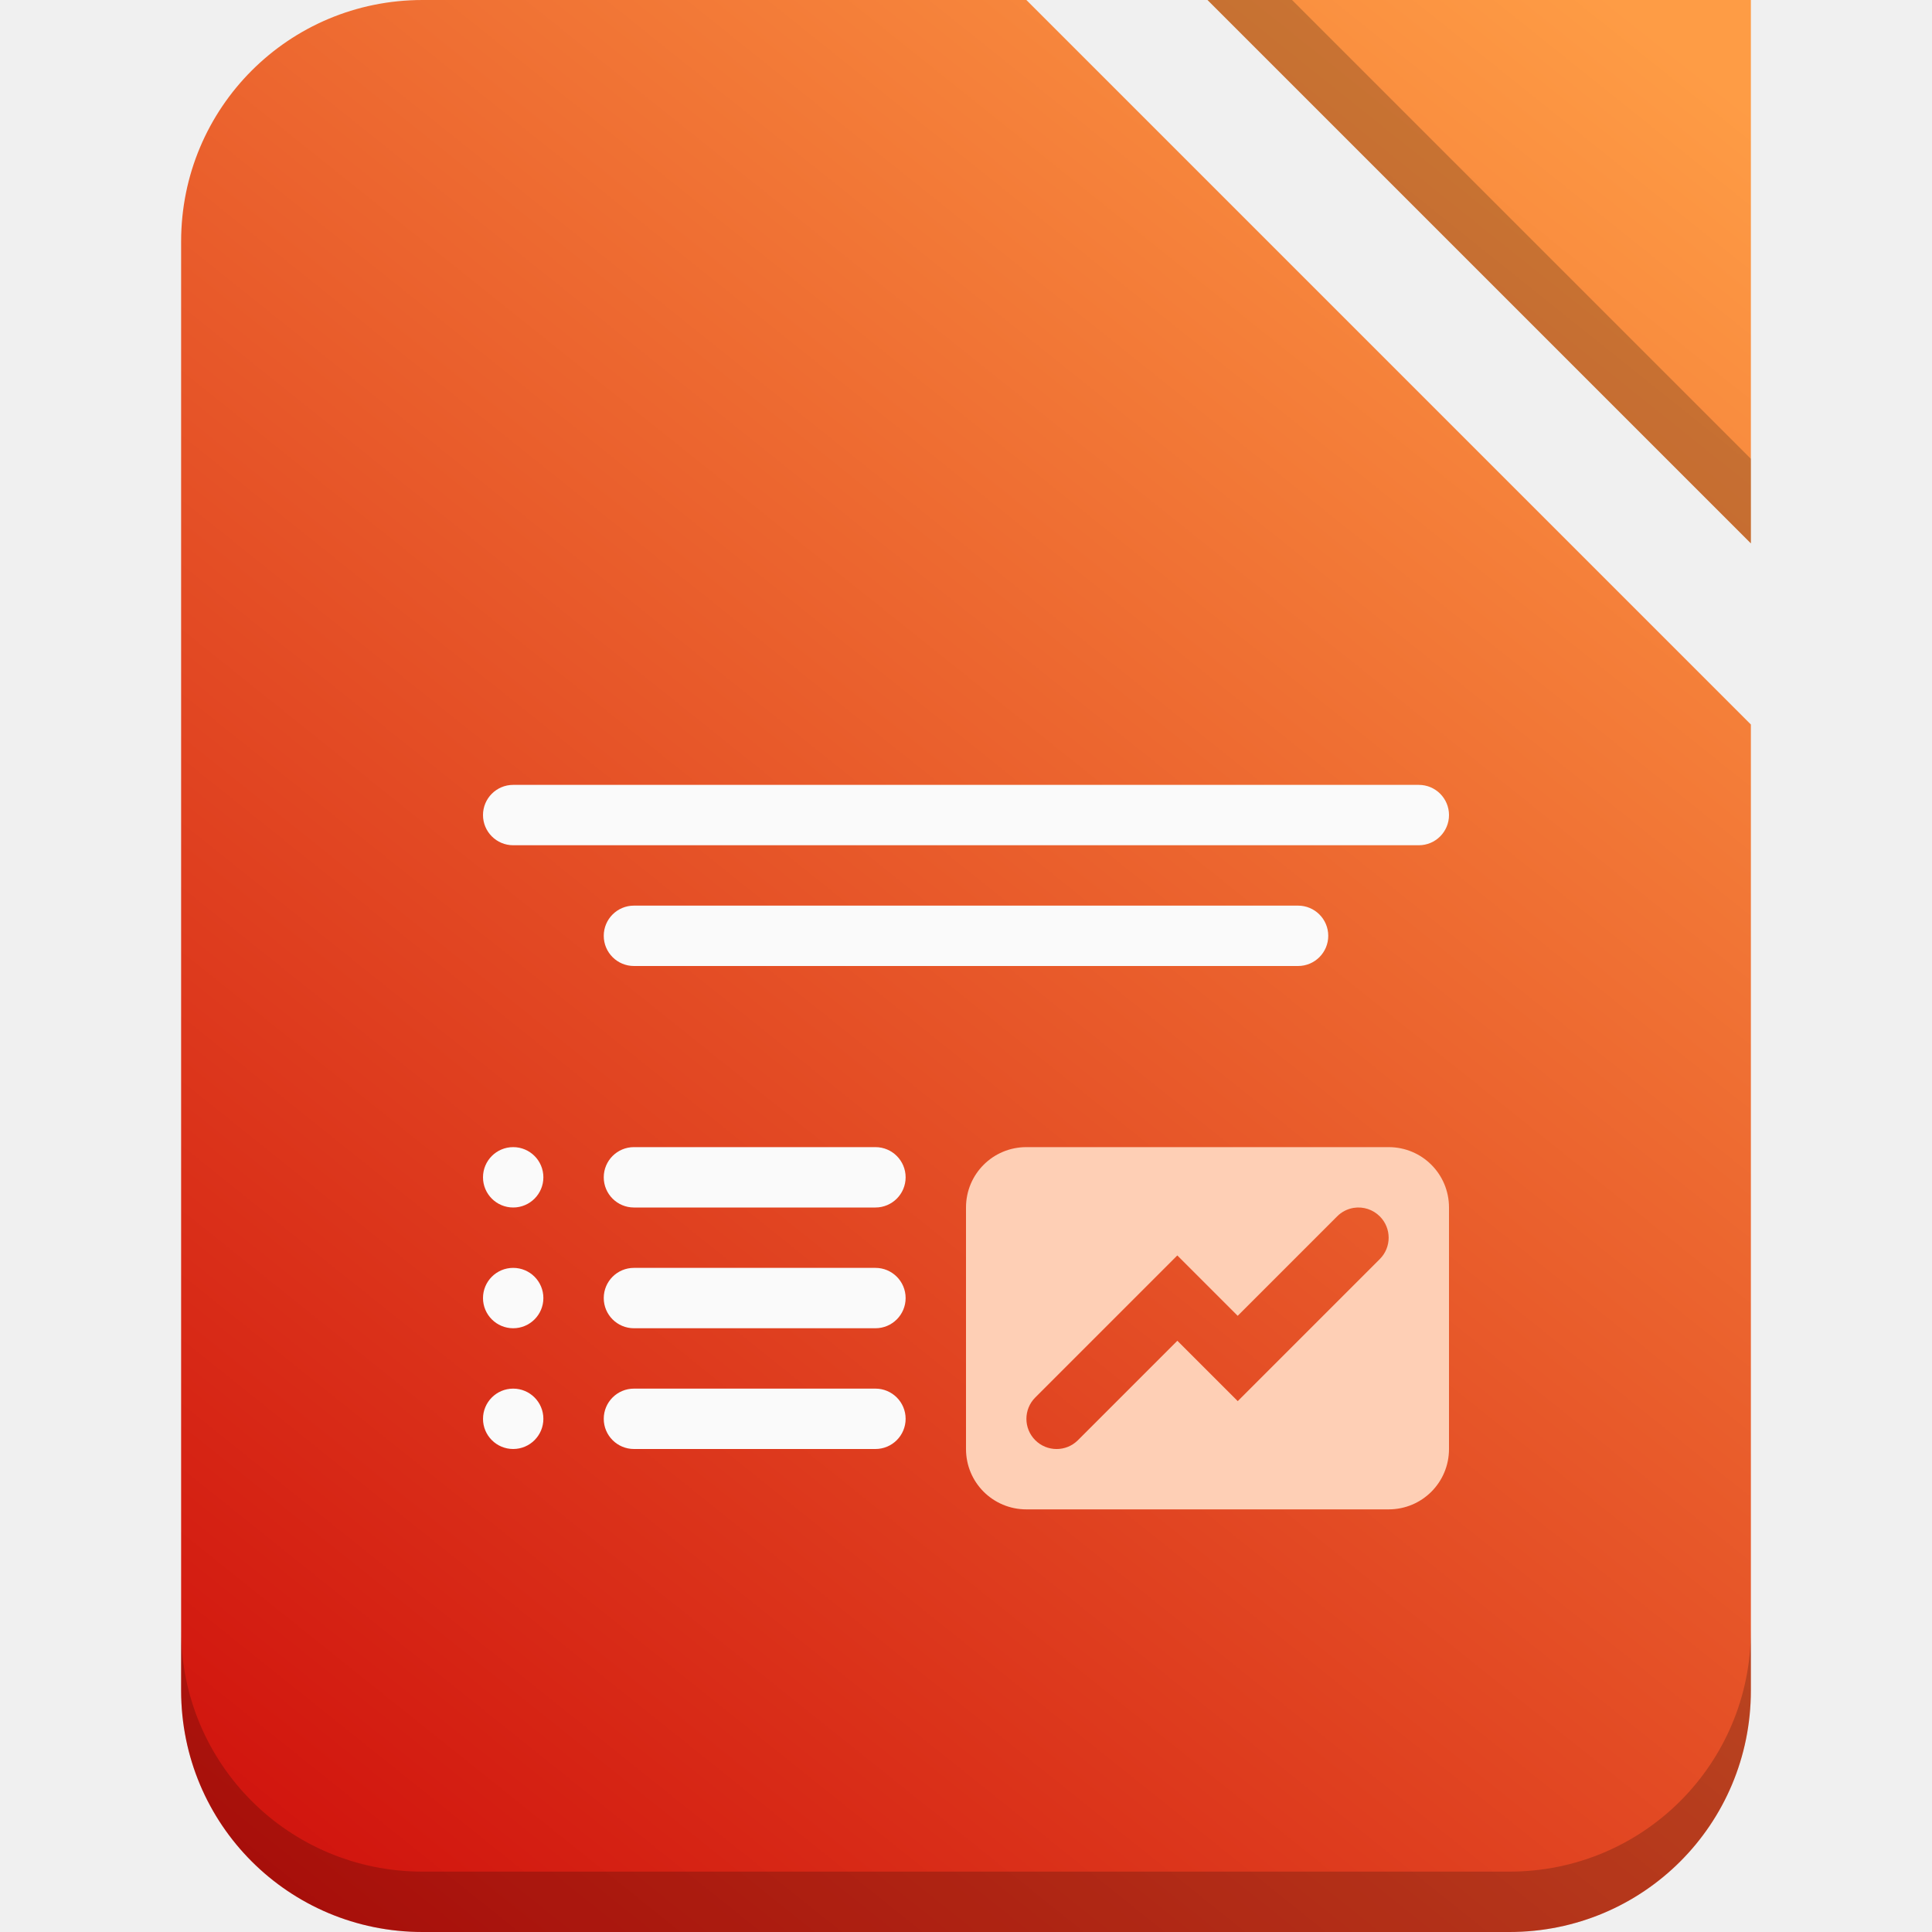
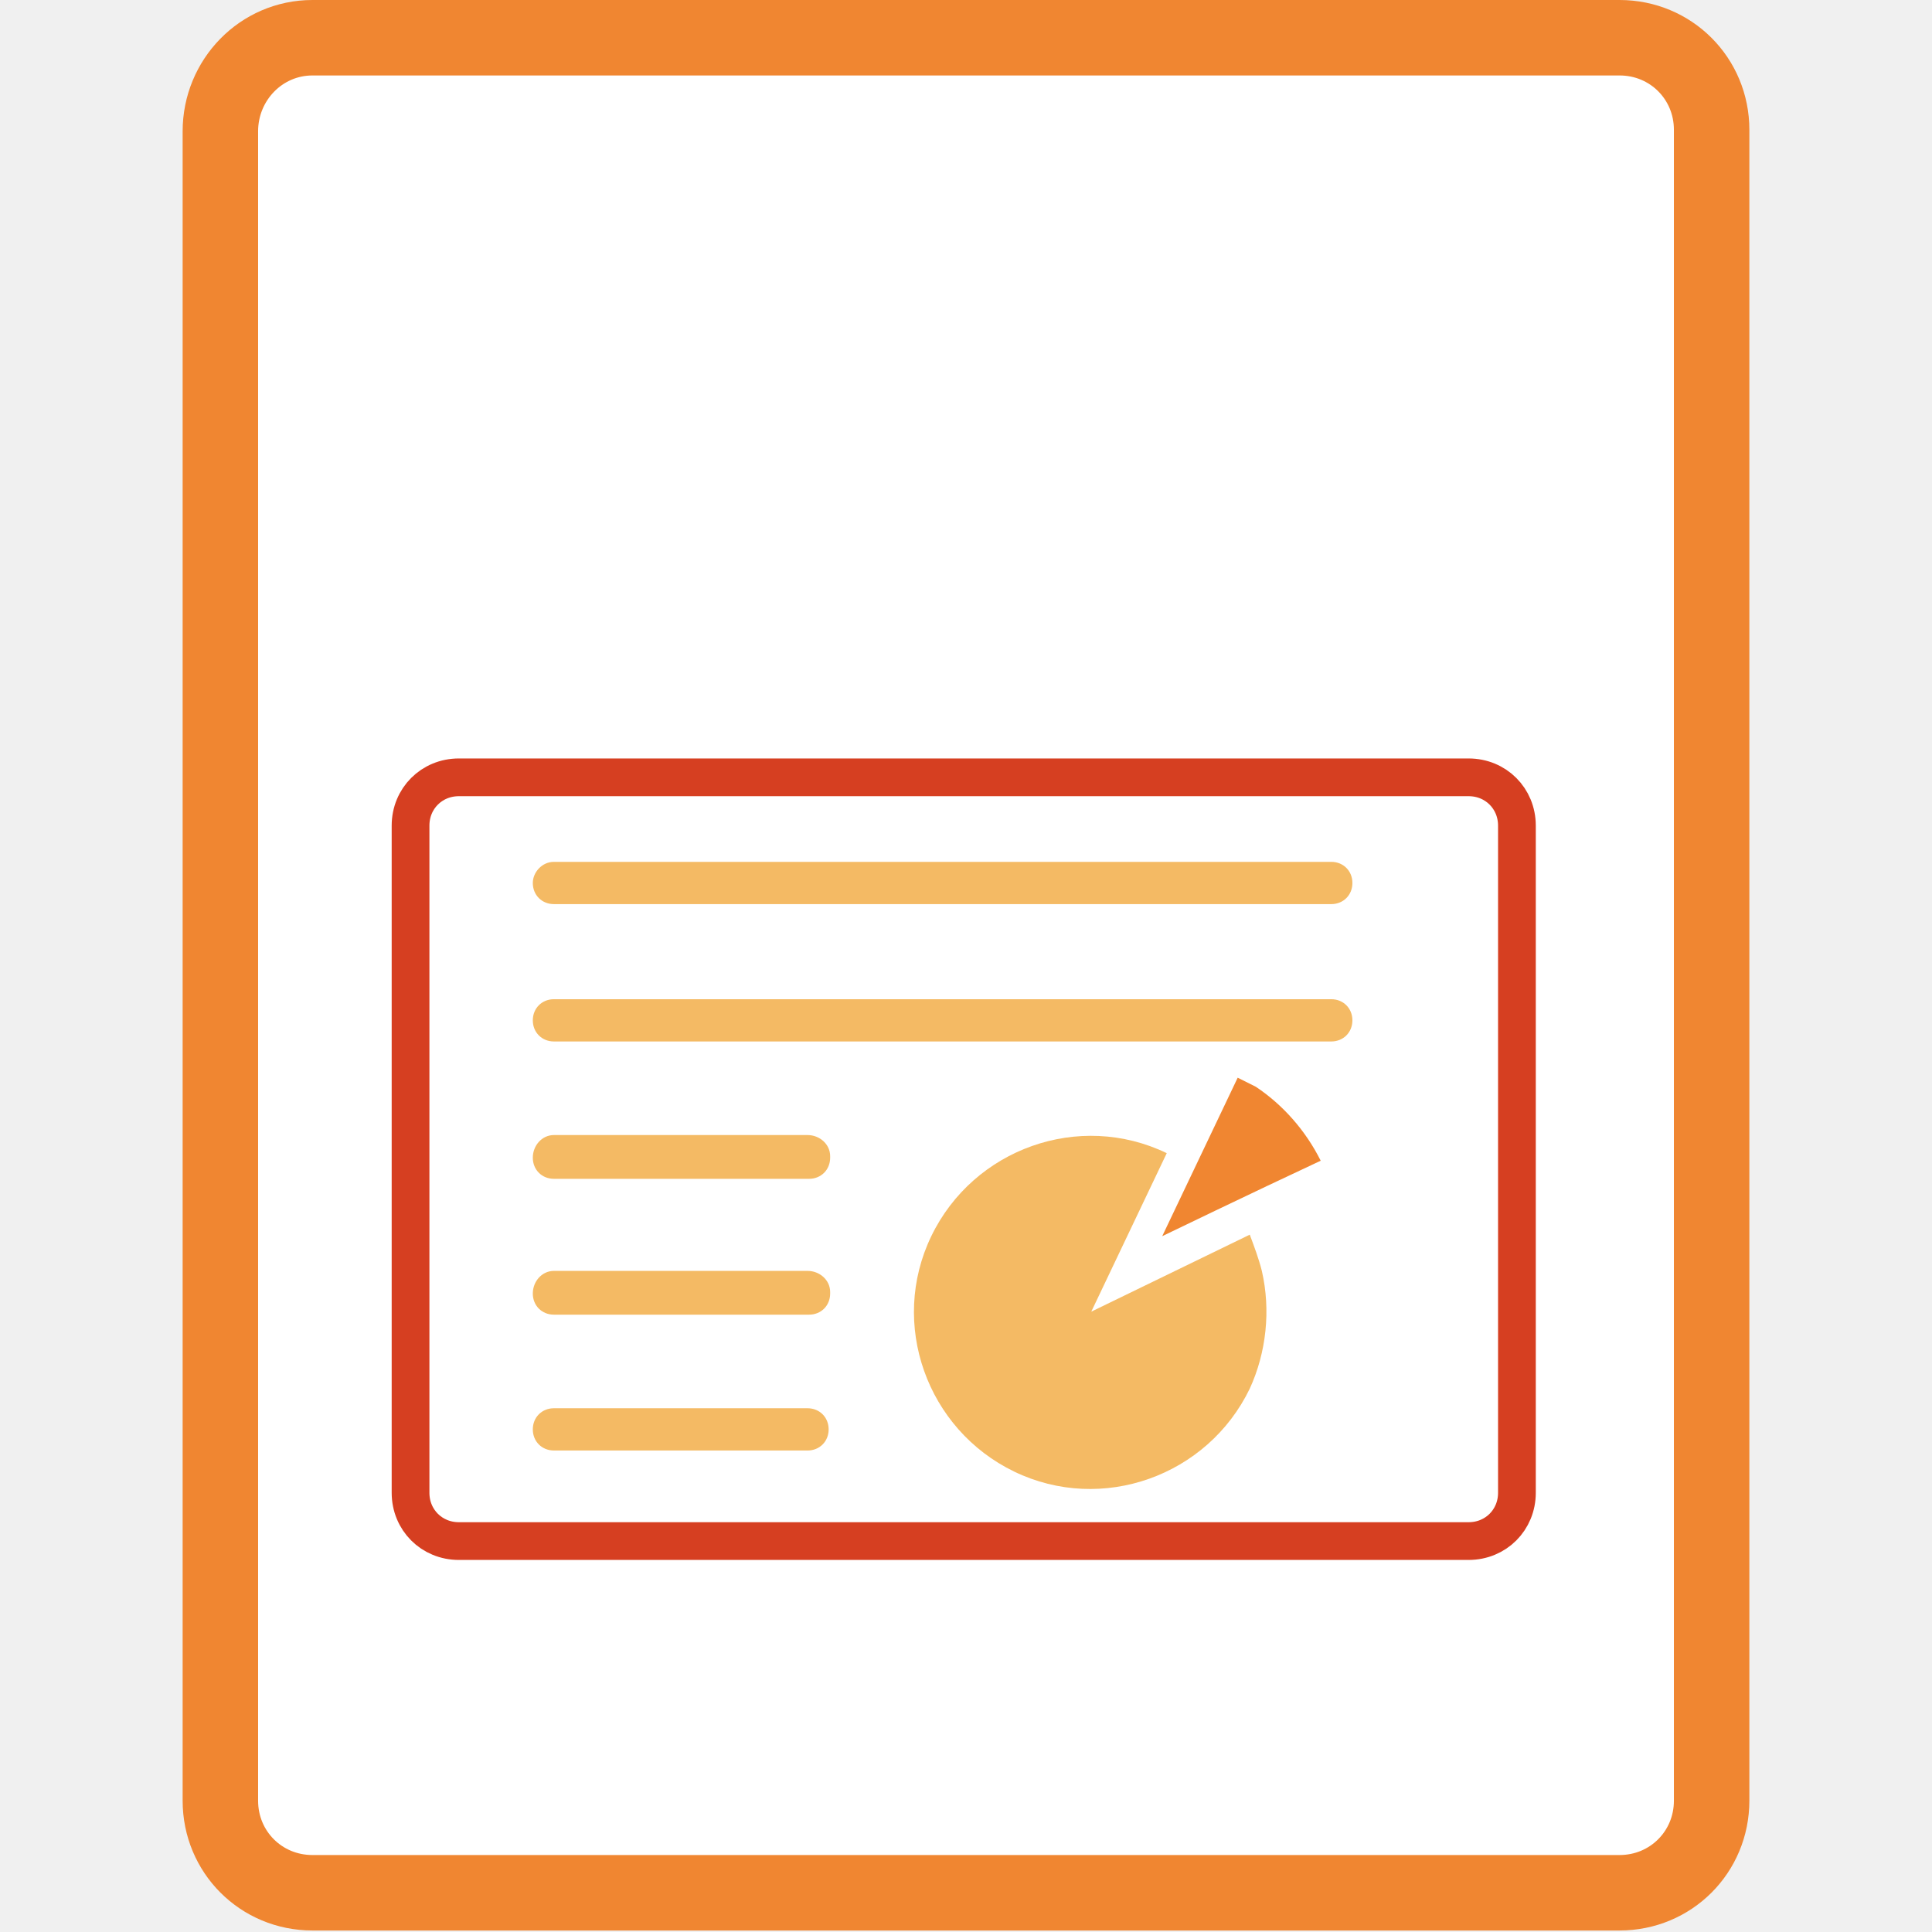
- <svg xmlns="http://www.w3.org/2000/svg" width="32" height="32" version="1.1" viewBox="0 0 32 32" xml:space="preserve">
-   <defs>
-     <linearGradient id="linearGradient3898" x1="4" x2="28" y1="31" y2="1" gradientUnits="userSpaceOnUse">
-       <stop stop-color="#d0120d" offset="0" />
-       <stop stop-color="#fe9c45" offset="1" />
-     </linearGradient>
-   </defs>
-   <g fill-rule="evenodd" stroke-linecap="square">
-     <path d="m7 0c-2.216 0-4 1.784-4 4v24c0 2.216 1.784 4 4 4h18c2.216 0 4-1.784 4-4v-16l-12-12h-10zm13 0 9 9v-9h-9z" fill="url(#linearGradient3898)" />
-     <g>
-       <path d="m3 27v1c0 2.216 1.784 4 4 4h18c2.216 0 4-1.784 4-4v-1c0 2.216-1.784 4-4 4h-18c-2.216 0-4-1.784-4-4z" fill-opacity=".199" />
-       <path d="m20 0h1.4l7.6 7.6v1.4z" fill-opacity=".201" />
-     </g>
-     <g>
-       <g fill="#fafafa">
-         <rect x="8" y="13" width="16" height="1" ry=".5" />
-         <rect x="10" y="15" width="12" height="1" ry=".5" />
-         <circle cx="8.5" cy="19.5" r=".5" />
-         <circle cx="8.5" cy="21.5" r=".5" />
-         <circle cx="8.5" cy="23.5" r=".5" />
-         <rect x="10" y="19" width="5" height="1" ry=".5" />
-         <rect x="10" y="21" width="5" height="1" ry=".5" />
-         <rect x="10" y="23" width="5" height="1" ry=".5" />
-       </g>
-       <path d="m17 19c-0.554 0-1 0.446-1 1v4c0 0.554 0.446 1 1 1h6c0.554 0 1-0.446 1-1v-4c0-0.554-0.446-1-1-1h-6zm5.422 1.006a0.5 0.5 0 0 1 0.432 0.141 0.5 0.5 0 0 1 0 0.707l-2.353 2.353-1-1-1.647 1.647a0.5 0.5 0 0 1-0.707 0 0.5 0.5 0 0 1 0-0.707l2.353-2.353 1 1 1.647-1.647a0.5 0.5 0 0 1 0.275-0.141z" fill="#fecfb5" />
-     </g>
-   </g>
+ <svg xmlns="http://www.w3.org/2000/svg" version="1.1" id="图层_1" x="0px" y="0px" viewBox="0 0 128 128" style="enable-background:new 0 0 128 128;" xml:space="preserve">
+   <style type="text/css">
+ 	.st0{fill:#FFFFFF;stroke:#F08631;stroke-width:5;stroke-miterlimit:10;}
+ 	.st1{fill:#FFFFFF;stroke:#D63F21;stroke-width:2.5;stroke-miterlimit:10;}
+ 	.st2{fill:#F4BA64;}
+ 	.st3{fill:#F08631;}
+ </style>
+   <path class="st0" d="M20.7,2.5h86.6c3.4,0,6.1,2.7,6.1,6.1v110.7c0,3.4-2.7,6.1-6.1,6.1H20.7c-3.4,0-6.1-2.7-6.1-6.1V8.7  C14.6,5.3,17.3,2.5,20.7,2.5z" />
+   <path class="st1" d="M30.4,51.5h66.9c1.8,0,3.2,1.4,3.2,3.2v44.2c0,1.8-1.4,3.2-3.2,3.2H30.4c-1.8,0-3.2-1.4-3.2-3.2V54.7  C27.2,52.9,28.6,51.5,30.4,51.5z" />
+   <path class="st2" d="M36.7,57.1h51.5c0.8,0,1.4,0.6,1.4,1.4l0,0c0,0.8-0.6,1.4-1.4,1.4H36.7c-0.8,0-1.4-0.6-1.4-1.4l0,0  C35.3,57.8,35.9,57.1,36.7,57.1z" />
+   <path class="st2" d="M36.7,66.2h51.5c0.8,0,1.4,0.6,1.4,1.4l0,0c0,0.8-0.6,1.4-1.4,1.4H36.7c-0.8,0-1.4-0.6-1.4-1.4l0,0  C35.3,66.8,35.9,66.2,36.7,66.2z" />
+   <path class="st2" d="M36.7,75.2h16.8c0.8,0,1.5,0.6,1.5,1.4c0,0,0,0,0,0.1l0,0c0,0.8-0.6,1.4-1.4,1.4l0,0H36.7  c-0.8,0-1.4-0.6-1.4-1.4l0,0l0,0C35.3,75.9,35.9,75.2,36.7,75.2L36.7,75.2z" />
+   <path class="st2" d="M36.7,84.2h16.8c0.8,0,1.5,0.6,1.5,1.4c0,0,0,0,0,0.1l0,0c0,0.8-0.6,1.4-1.4,1.4l0,0H36.7  c-0.8,0-1.4-0.6-1.4-1.4l0,0l0,0C35.3,84.9,35.9,84.2,36.7,84.2L36.7,84.2z" />
+   <path class="st2" d="M36.7,93.3h16.8c0.8,0,1.4,0.6,1.4,1.4l0,0c0,0.8-0.6,1.4-1.4,1.4H36.7c-0.8,0-1.4-0.6-1.4-1.4l0,0  C35.3,93.9,35.9,93.3,36.7,93.3z" />
+   <path class="st2" d="M83.6,84.2c-0.2-0.8-0.5-1.6-0.8-2.4l-10.5,5.1l5-10.5c-5.8-2.8-12.8-0.3-15.6,5.5c-2.8,5.8-0.3,12.8,5.5,15.6  S80,97.8,82.8,92C83.9,89.6,84.2,86.8,83.6,84.2L83.6,84.2z" />
+   <path class="st3" d="M87.5,76.9C83,79,77,81.9,77,81.9l5-10.5c0.4,0.2,0.8,0.4,1.2,0.6C85,73.2,86.5,74.9,87.5,76.9z" />
</svg>
